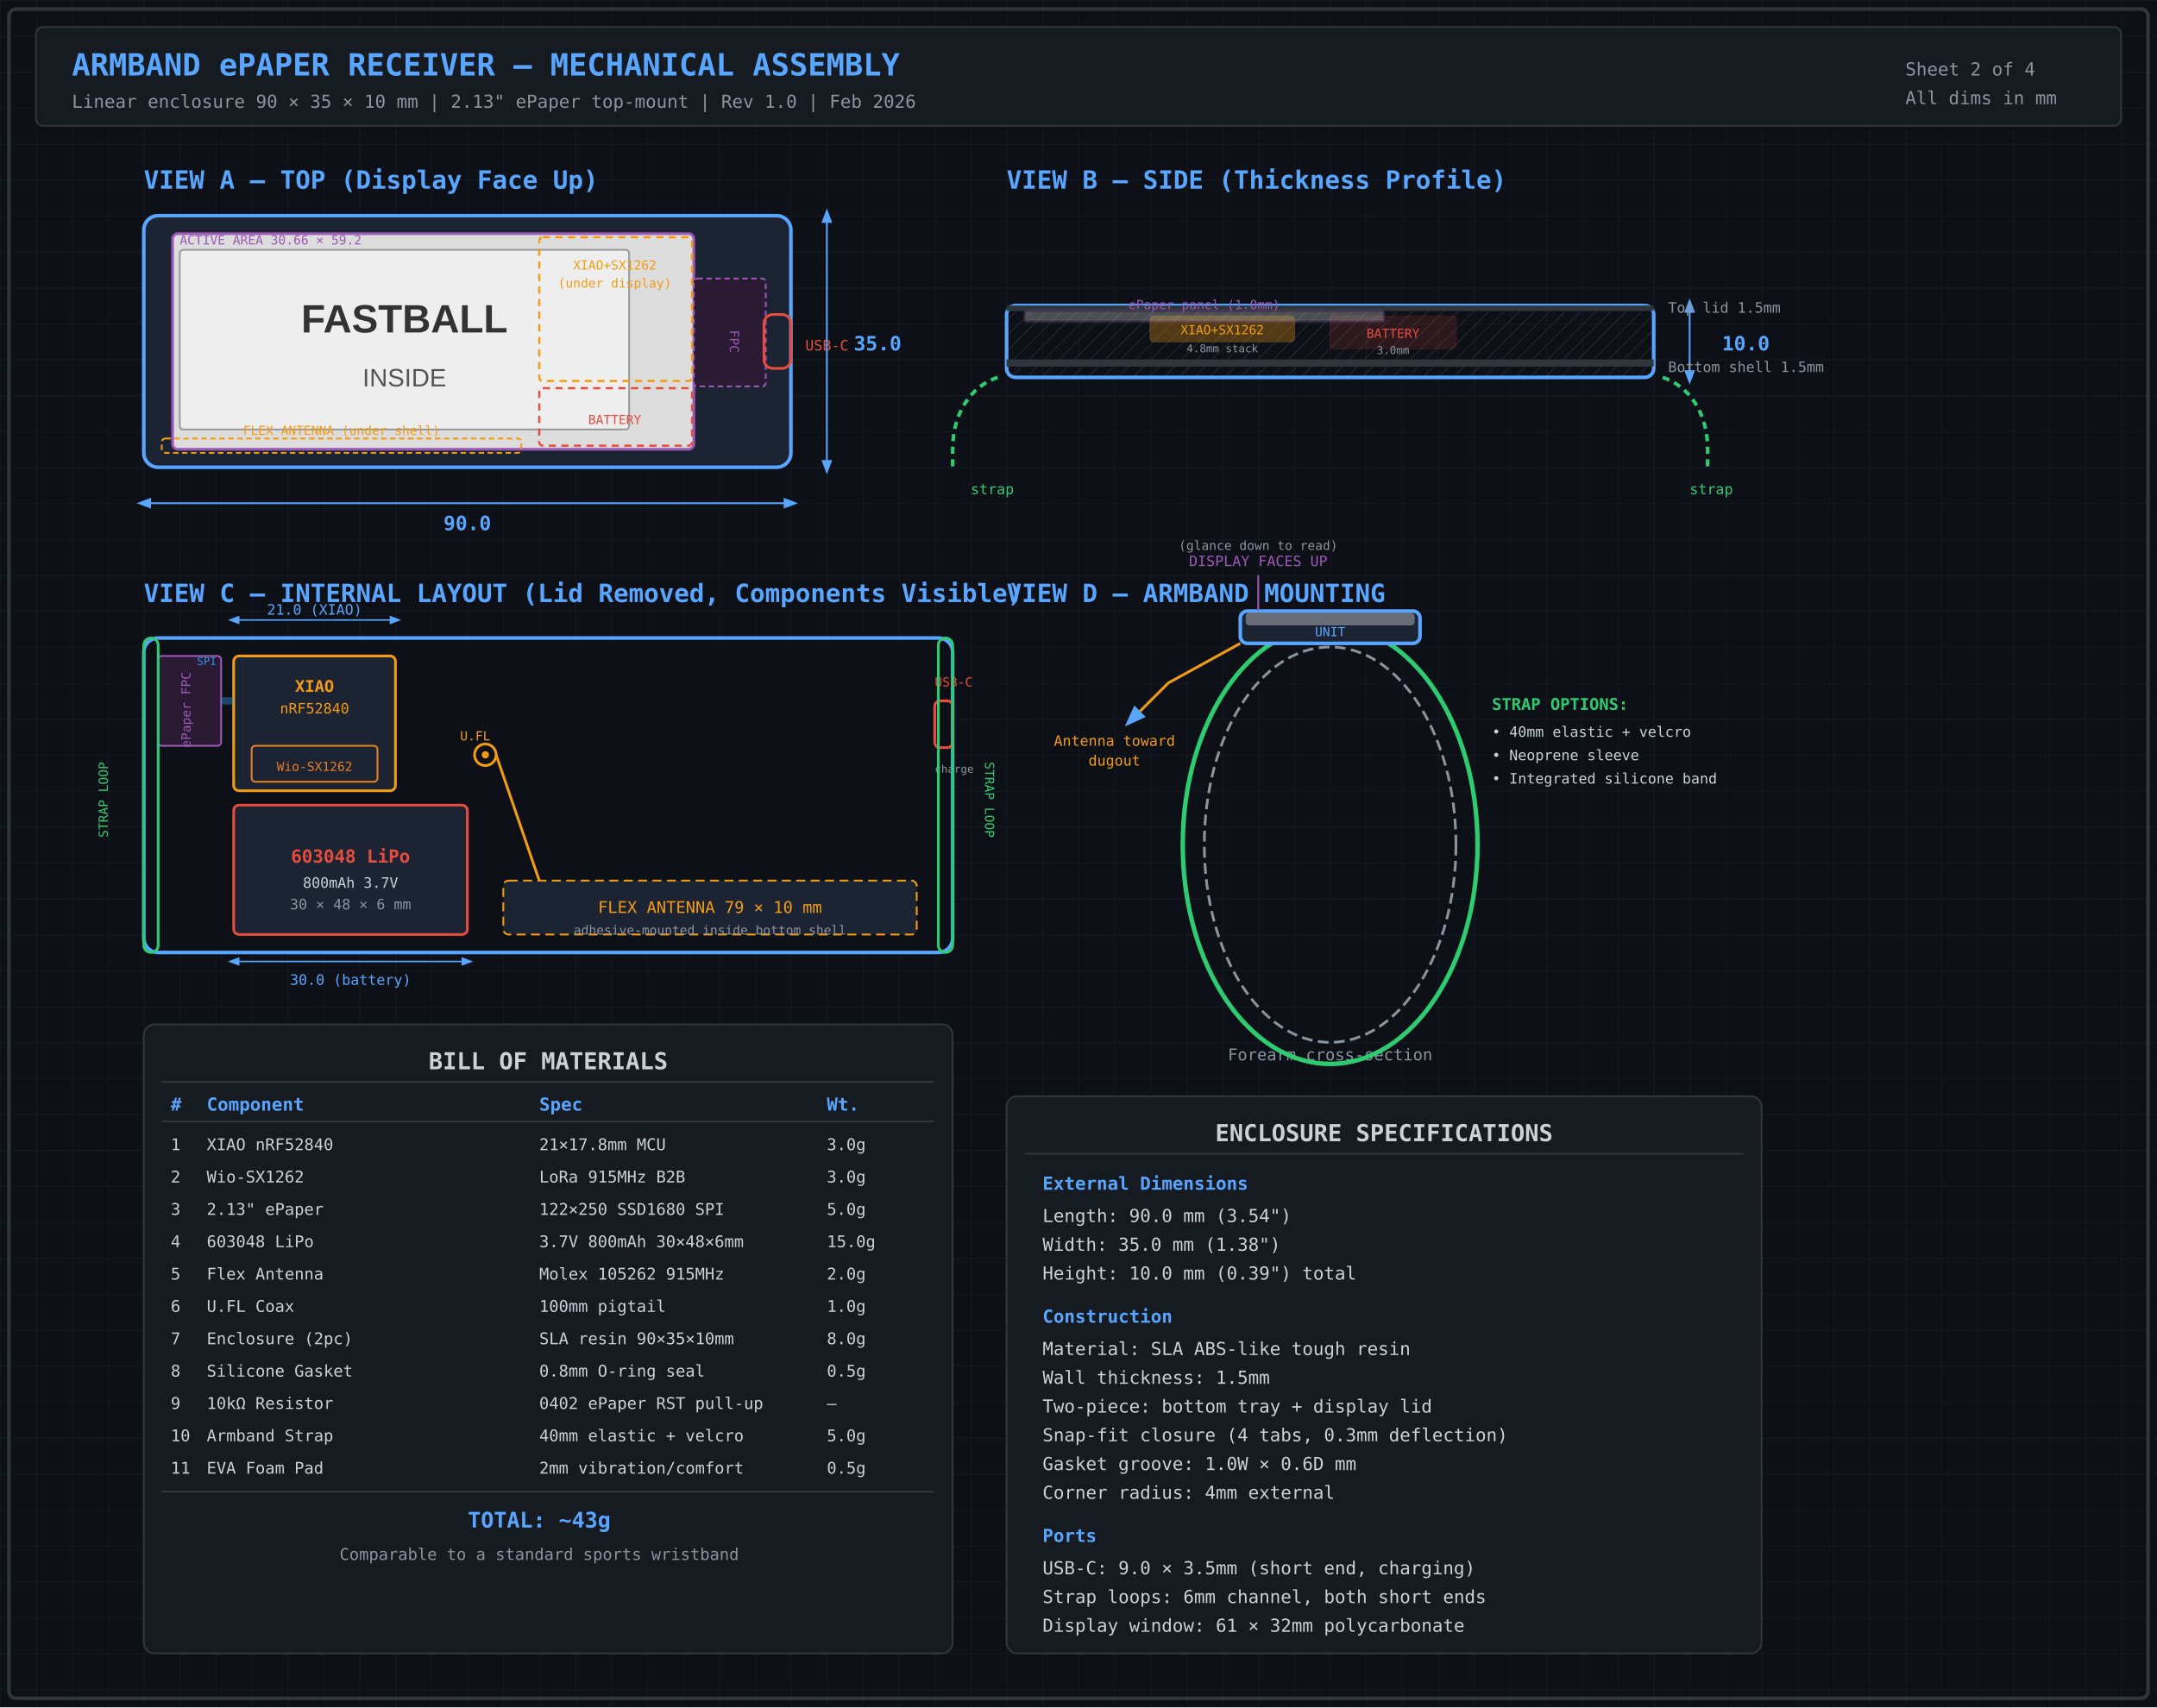
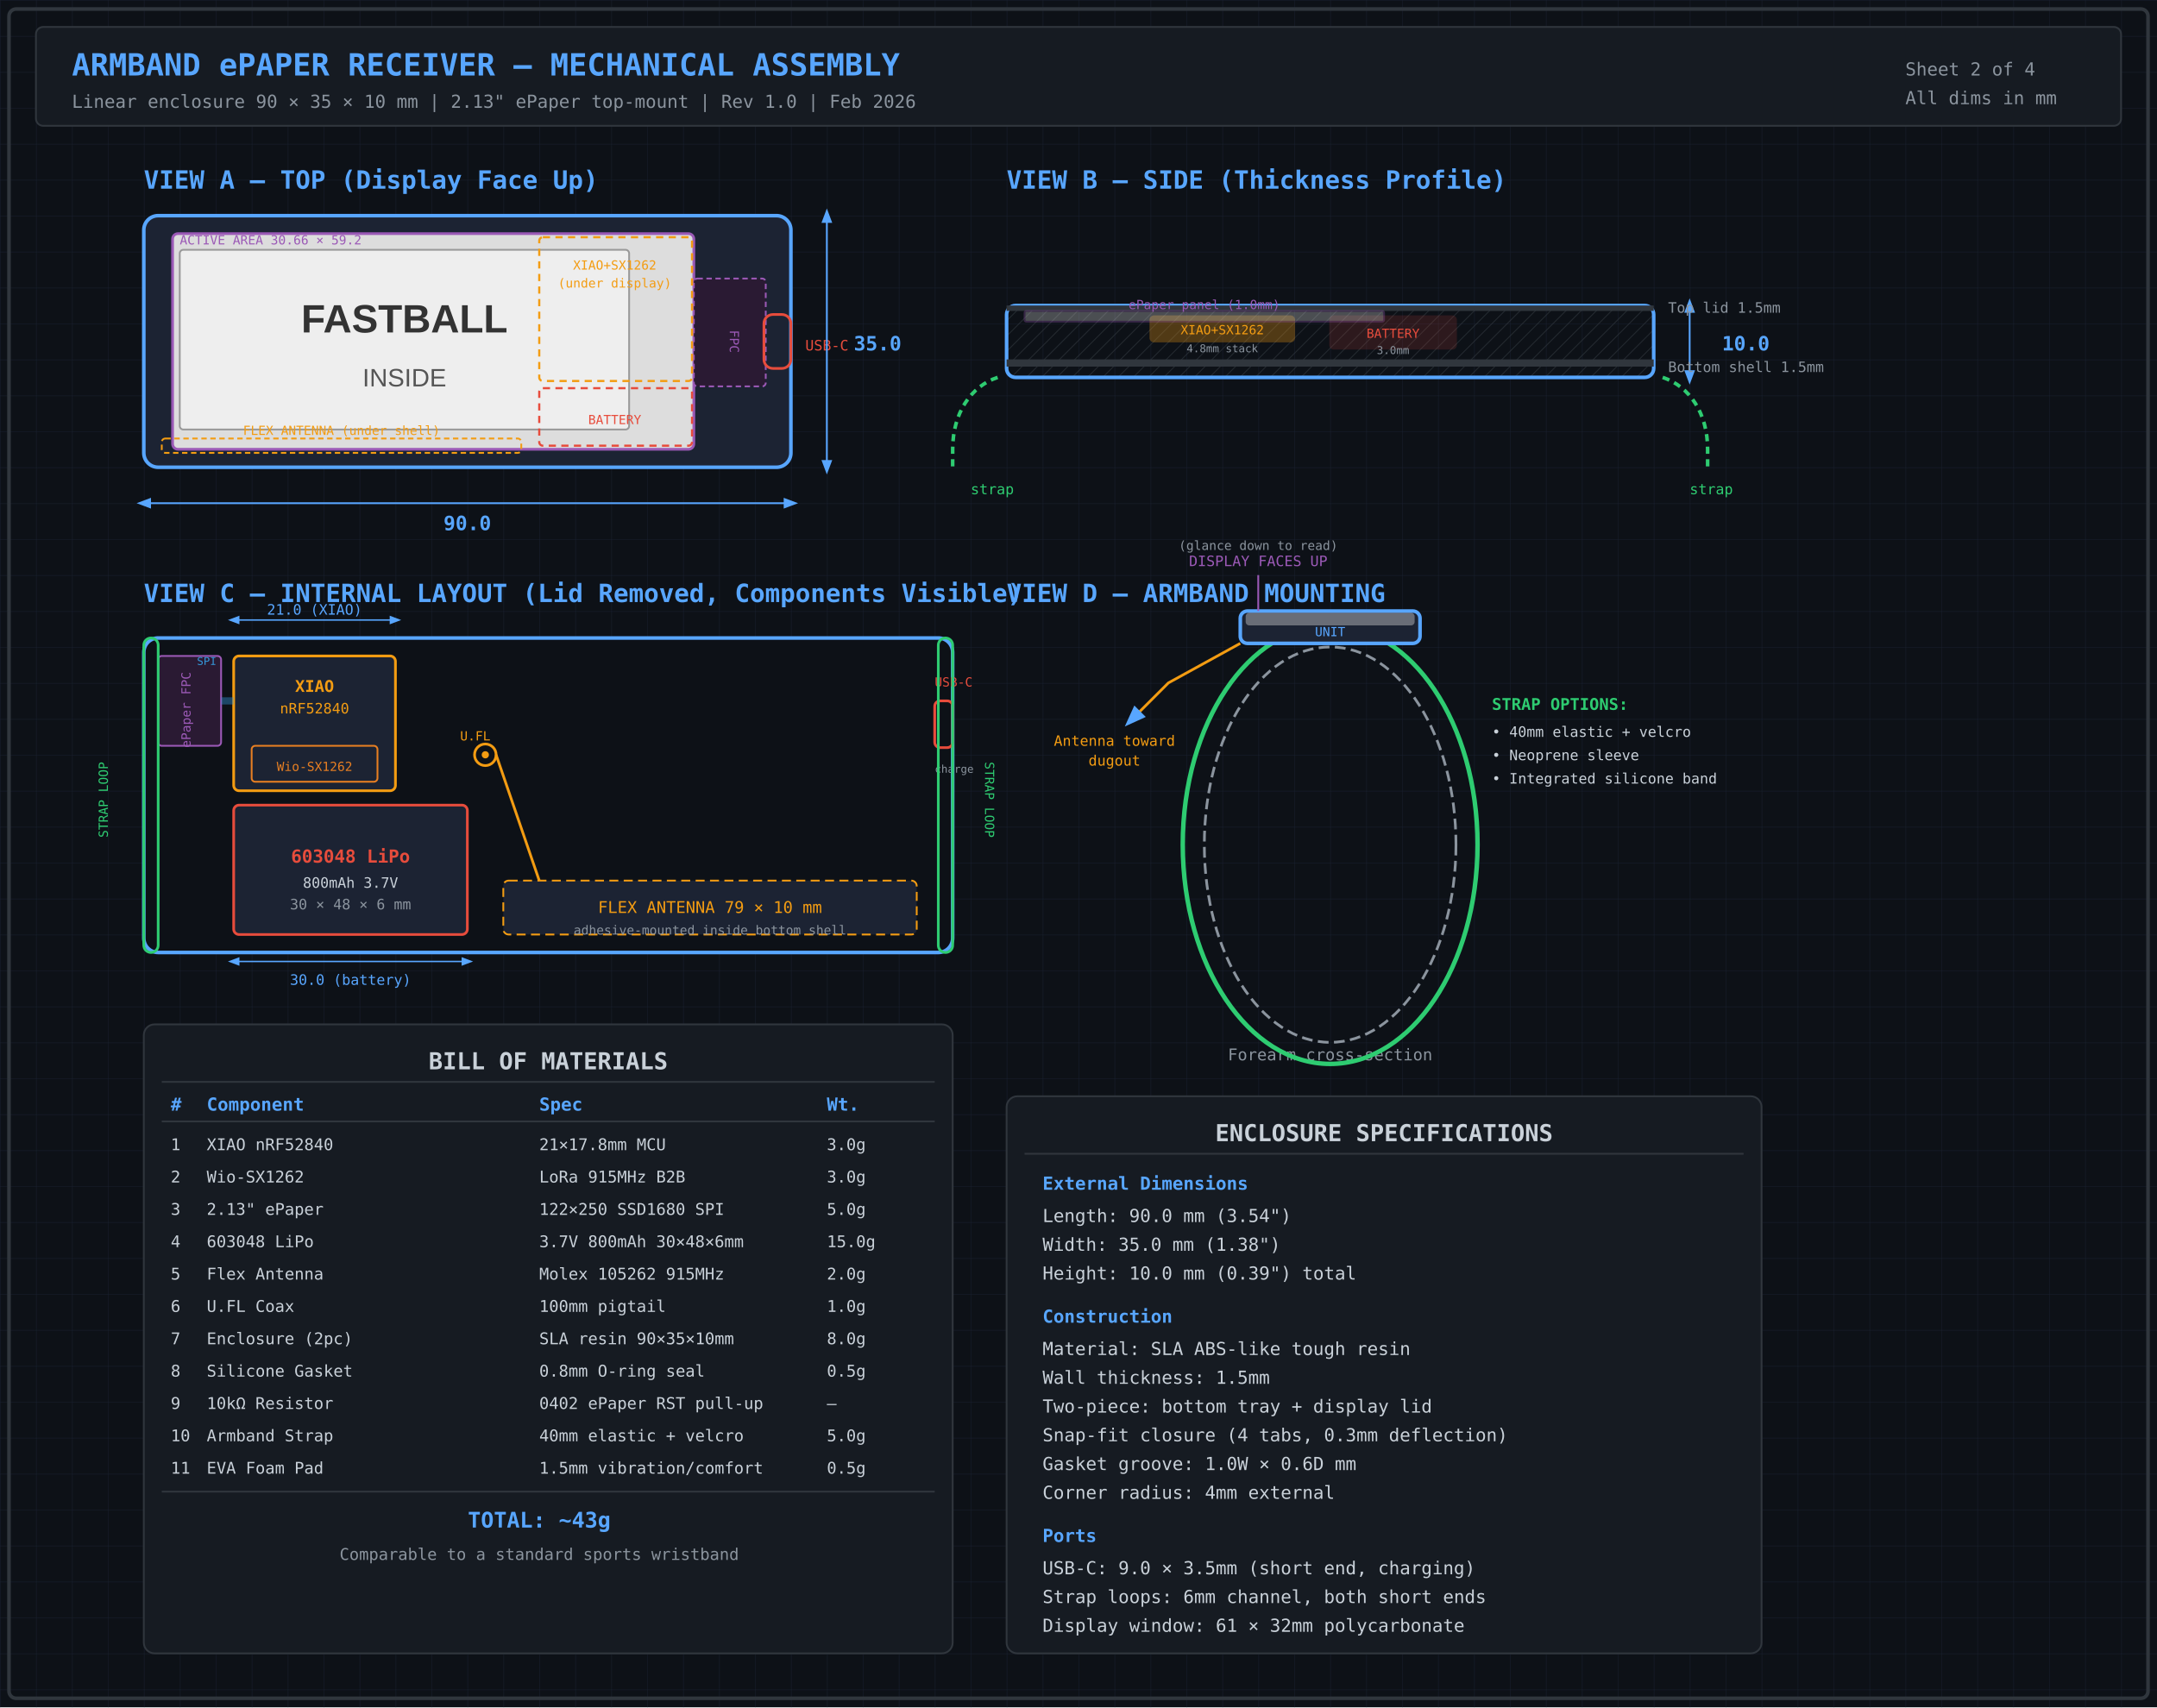
<svg xmlns="http://www.w3.org/2000/svg" viewBox="0 0 1200 950" font-family="Consolas, monospace">
  <defs>
    <marker id="dim" markerWidth="8" markerHeight="8" refX="4" refY="4" orient="auto">
      <path d="M0,1 L8,4 L0,7" fill="#58a6ff" stroke="none" />
    </marker>
    <marker id="dimR" markerWidth="8" markerHeight="8" refX="4" refY="4" orient="auto-start-reverse">
      <path d="M0,1 L8,4 L0,7" fill="#58a6ff" stroke="none" />
    </marker>
    <pattern id="grid" width="20" height="20" patternUnits="userSpaceOnUse">
      <path d="M 20 0 L 0 0 0 20" fill="none" stroke="#1a2332" stroke-width="0.4" />
    </pattern>
    <pattern id="hatch" width="6" height="6" patternUnits="userSpaceOnUse" patternTransform="rotate(45)">
      <line x1="0" y1="0" x2="0" y2="6" stroke="#30363d" stroke-width="0.6" />
    </pattern>
  </defs>
  <rect width="1200" height="950" fill="#0d1117" />
  <rect width="1200" height="950" fill="url(#grid)" />
  <rect x="20" y="15" width="1160" height="55" rx="4" fill="#161b22" stroke="#30363d" />
  <text x="40" y="42" fill="#58a6ff" font-size="17" font-weight="bold">ARMBAND ePAPER RECEIVER — MECHANICAL ASSEMBLY</text>
  <text x="40" y="60" fill="#8b949e" font-size="10">Linear enclosure 90 × 35 × 10 mm | 2.13" ePaper top-mount | Rev 1.0 | Feb 2026</text>
  <text x="1060" y="42" fill="#8b949e" font-size="10">Sheet 2 of 4</text>
  <text x="1060" y="58" fill="#8b949e" font-size="10">All dims in mm</text>
  <text x="80" y="105" fill="#58a6ff" font-size="14" font-weight="bold">VIEW A — TOP (Display Face Up)</text>
  <rect x="80" y="120" width="360" height="140" rx="8" fill="#1c2333" stroke="#58a6ff" stroke-width="2" />
  <rect x="96" y="130" width="290" height="120" rx="3" fill="#ddd" stroke="#9b59b6" stroke-width="1.5" />
  <rect x="100" y="139" width="250" height="100" rx="2" fill="#eee" stroke="#999" stroke-width="1" />
  <text x="225" y="185" fill="#333" font-size="22" font-weight="bold" text-anchor="middle" font-family="Arial">FASTBALL</text>
  <text x="225" y="215" fill="#555" font-size="14" text-anchor="middle" font-family="Arial">INSIDE</text>
  <text x="100" y="136" fill="#9b59b6" font-size="7">ACTIVE AREA 30.66 × 59.2</text>
  <rect x="386" y="155" width="40" height="60" rx="2" fill="#2a1a33" stroke="#9b59b6" stroke-dasharray="3,2" />
  <text x="406" y="190" fill="#9b59b6" font-size="7" text-anchor="middle" transform="rotate(90,406,190)">FPC</text>
  <rect x="425" y="175" width="15" height="30" rx="5" fill="none" stroke="#e74c3c" stroke-width="1.5" />
  <text x="448" y="195" fill="#e74c3c" font-size="8">USB-C</text>
  <rect x="300" y="132" width="85" height="80" rx="2" fill="none" stroke="#f39c12" stroke-dasharray="4,3" stroke-width="1.2" />
  <text x="342" y="150" fill="#f39c12" font-size="7" text-anchor="middle">XIAO+SX1262</text>
  <text x="342" y="160" fill="#f39c12" font-size="7" text-anchor="middle">(under display)</text>
  <rect x="300" y="216" width="85" height="32" rx="2" fill="none" stroke="#e74c3c" stroke-dasharray="4,3" stroke-width="1.2" />
  <text x="342" y="236" fill="#e74c3c" font-size="7" text-anchor="middle">BATTERY</text>
  <rect x="90" y="244" width="200" height="8" rx="2" fill="none" stroke="#f39c12" stroke-dasharray="3,2" stroke-width="1" />
  <text x="190" y="242" fill="#f39c12" font-size="7" text-anchor="middle">FLEX ANTENNA (under shell)</text>
  <line x1="80" y1="280" x2="440" y2="280" stroke="#58a6ff" stroke-width="1" marker-start="url(#dimR)" marker-end="url(#dim)" />
  <text x="260" y="295" fill="#58a6ff" font-size="11" text-anchor="middle" font-weight="bold">90.0</text>
  <line x1="460" y1="120" x2="460" y2="260" stroke="#58a6ff" stroke-width="1" marker-start="url(#dimR)" marker-end="url(#dim)" />
  <text x="475" y="195" fill="#58a6ff" font-size="11" font-weight="bold">35.0</text>
  <text x="560" y="105" fill="#58a6ff" font-size="14" font-weight="bold">VIEW B — SIDE (Thickness Profile)</text>
  <rect x="560" y="170" width="360" height="40" rx="5" fill="url(#hatch)" stroke="#58a6ff" stroke-width="2" />
  <rect x="560" y="200" width="360" height="4" fill="#30363d" />
  <rect x="560" y="170" width="360" height="3" fill="#30363d" />
  <rect x="640" y="176" width="80" height="14" rx="2" fill="#f39c12" opacity="0.3" stroke="#f39c12" />
  <text x="680" y="186" fill="#f39c12" font-size="7" text-anchor="middle">XIAO+SX1262</text>
  <text x="680" y="196" fill="#8b949e" font-size="6" text-anchor="middle">4.8mm stack</text>
  <rect x="740" y="176" width="70" height="18" rx="2" fill="#e74c3c" opacity="0.15" stroke="#e74c3c" />
  <text x="775" y="188" fill="#e74c3c" font-size="7" text-anchor="middle">BATTERY</text>
  <text x="775" y="197" fill="#8b949e" font-size="6" text-anchor="middle">3.0mm</text>
  <rect x="570" y="173" width="200" height="6" rx="1" fill="#ddd" opacity="0.3" stroke="#9b59b6" />
  <text x="670" y="172" fill="#9b59b6" font-size="7" text-anchor="middle">ePaper panel (1.0mm)</text>
  <path d="M555,210 C540,215 530,230 530,250 L530,260" stroke="#2ecc71" stroke-width="2" fill="none" stroke-dasharray="4,3" />
  <path d="M925,210 C940,215 950,230 950,250 L950,260" stroke="#2ecc71" stroke-width="2" fill="none" stroke-dasharray="4,3" />
  <text x="540" y="275" fill="#2ecc71" font-size="8">strap</text>
  <text x="940" y="275" fill="#2ecc71" font-size="8">strap</text>
  <line x1="940" y1="170" x2="940" y2="210" stroke="#58a6ff" stroke-width="1" marker-start="url(#dimR)" marker-end="url(#dim)" />
  <text x="958" y="195" fill="#58a6ff" font-size="11" font-weight="bold">10.0</text>
  <g font-size="8" fill="#8b949e">
    <text x="928" y="174">Top lid 1.5mm</text>
    <text x="928" y="207">Bottom shell 1.5mm</text>
  </g>
  <text x="80" y="335" fill="#58a6ff" font-size="14" font-weight="bold">VIEW C — INTERNAL LAYOUT (Lid Removed, Components Visible)</text>
  <rect x="80" y="355" width="450" height="175" rx="8" fill="#0d1117" stroke="#58a6ff" stroke-width="2" />
  <rect x="88" y="365" width="35" height="50" rx="2" fill="#2a1a33" stroke="#9b59b6" stroke-width="1" />
  <text x="106" y="395" fill="#9b59b6" font-size="7" text-anchor="middle" transform="rotate(-90,106,395)">ePaper FPC</text>
  <rect x="130" y="365" width="90" height="75" rx="3" fill="#1c2333" stroke="#f39c12" stroke-width="1.5" />
  <text x="175" y="385" fill="#f39c12" font-size="9" text-anchor="middle" font-weight="bold">XIAO</text>
  <text x="175" y="397" fill="#f39c12" font-size="8" text-anchor="middle">nRF52840</text>
  <rect x="140" y="415" width="70" height="20" rx="2" fill="#1c2333" stroke="#e67e22" stroke-width="1" />
  <text x="175" y="429" fill="#e67e22" font-size="7" text-anchor="middle">Wio-SX1262</text>
  <rect x="130" y="448" width="130" height="72" rx="3" fill="#1c2333" stroke="#e74c3c" stroke-width="1.5" />
  <text x="195" y="480" fill="#e74c3c" font-size="10" text-anchor="middle" font-weight="bold">603048 LiPo</text>
  <text x="195" y="494" fill="#c9d1d9" font-size="8" text-anchor="middle">800mAh 3.7V</text>
  <text x="195" y="506" fill="#8b949e" font-size="8" text-anchor="middle">30 × 48 × 6 mm</text>
  <rect x="280" y="490" width="230" height="30" rx="3" fill="#1c2333" stroke="#f39c12" stroke-width="1" stroke-dasharray="5,3" />
  <text x="395" y="508" fill="#f39c12" font-size="9" text-anchor="middle">FLEX ANTENNA 79 × 10 mm</text>
  <text x="395" y="520" fill="#8b949e" font-size="7" text-anchor="middle">adhesive-mounted inside bottom shell</text>
  <circle cx="270" cy="420" r="6" fill="none" stroke="#f39c12" stroke-width="1.5" />
  <circle cx="270" cy="420" r="2" fill="#f39c12" />
  <line x1="276" y1="420" x2="300" y2="490" stroke="#f39c12" stroke-width="1.5" />
  <text x="256" y="412" fill="#f39c12" font-size="7">U.FL</text>
  <rect x="520" y="390" width="10" height="26" rx="3" fill="none" stroke="#e74c3c" stroke-width="1.5" />
  <text x="520" y="382" fill="#e74c3c" font-size="7">USB-C</text>
  <text x="520" y="430" fill="#8b949e" font-size="6">charge</text>
  <path d="M130,390 L123,390" stroke="#3498db" stroke-width="4" opacity="0.4" />
  <text x="115" y="370" fill="#3498db" font-size="6" text-anchor="middle">SPI</text>
  <rect x="80" y="355" width="8" height="175" rx="4" fill="none" stroke="#2ecc71" stroke-width="1.5" />
  <rect x="522" y="355" width="8" height="175" rx="4" fill="none" stroke="#2ecc71" stroke-width="1.5" />
  <text x="60" y="445" fill="#2ecc71" font-size="7" text-anchor="middle" transform="rotate(-90,60,445)">STRAP LOOP</text>
  <text x="548" y="445" fill="#2ecc71" font-size="7" text-anchor="middle" transform="rotate(90,548,445)">STRAP LOOP</text>
  <line x1="130" y1="345" x2="220" y2="345" stroke="#58a6ff" stroke-width="0.8" marker-start="url(#dimR)" marker-end="url(#dim)" />
  <text x="175" y="342" fill="#58a6ff" font-size="8" text-anchor="middle">21.0 (XIAO)</text>
  <line x1="130" y1="535" x2="260" y2="535" stroke="#58a6ff" stroke-width="0.8" marker-start="url(#dimR)" marker-end="url(#dim)" />
  <text x="195" y="548" fill="#58a6ff" font-size="8" text-anchor="middle">30.0 (battery)</text>
  <text x="560" y="335" fill="#58a6ff" font-size="14" font-weight="bold">VIEW D — ARMBAND MOUNTING</text>
  <ellipse cx="740" cy="470" rx="70" ry="110" fill="none" stroke="#8b949e" stroke-width="1.5" stroke-dasharray="6,3" />
  <text x="740" y="590" fill="#8b949e" font-size="9" text-anchor="middle">Forearm cross-section</text>
  <ellipse cx="740" cy="470" rx="82" ry="122" fill="none" stroke="#2ecc71" stroke-width="2.5" />
  <rect x="690" y="340" width="100" height="18" rx="4" fill="#1c2333" stroke="#58a6ff" stroke-width="2" />
  <rect x="693" y="341" width="94" height="7" rx="2" fill="#ddd" opacity="0.4" />
  <text x="740" y="354" fill="#58a6ff" font-size="7" text-anchor="middle">UNIT</text>
  <path d="M700,340 L700,320" stroke="#9b59b6" stroke-width="1" />
  <text x="700" y="315" fill="#9b59b6" font-size="8" text-anchor="middle">DISPLAY FACES UP</text>
  <text x="700" y="306" fill="#8b949e" font-size="7" text-anchor="middle">(glance down to read)</text>
  <text x="830" y="395" fill="#2ecc71" font-size="9" font-weight="bold">STRAP OPTIONS:</text>
  <text x="830" y="410" fill="#c9d1d9" font-size="8">• 40mm elastic + velcro</text>
  <text x="830" y="423" fill="#c9d1d9" font-size="8">• Neoprene sleeve</text>
  <text x="830" y="436" fill="#c9d1d9" font-size="8">• Integrated silicone band</text>
  <path d="M690,358 L650,380 L630,400" stroke="#f39c12" stroke-width="1.5" fill="none" marker-end="url(#dim)" />
  <text x="620" y="415" fill="#f39c12" font-size="8" text-anchor="middle">Antenna toward</text>
  <text x="620" y="426" fill="#f39c12" font-size="8" text-anchor="middle">dugout</text>
  <rect x="80" y="570" width="450" height="350" rx="6" fill="#161b22" stroke="#30363d" />
  <text x="305" y="595" fill="#c9d1d9" font-size="13" font-weight="bold" text-anchor="middle">BILL OF MATERIALS</text>
  <line x1="90" y1="602" x2="520" y2="602" stroke="#30363d" />
  <g fill="#58a6ff" font-size="10" font-weight="bold">
    <text x="95" y="618">#</text>
    <text x="115" y="618">Component</text>
    <text x="300" y="618">Spec</text>
    <text x="460" y="618">Wt.</text>
  </g>
  <line x1="90" y1="624" x2="520" y2="624" stroke="#30363d" />
  <g fill="#c9d1d9" font-size="9">
    <text x="95" y="640">1</text>
    <text x="115" y="640">XIAO nRF52840</text>
    <text x="300" y="640">21×17.8mm MCU</text>
    <text x="460" y="640">3.0g</text>
    <text x="95" y="658">2</text>
    <text x="115" y="658">Wio-SX1262</text>
    <text x="300" y="658">LoRa 915MHz B2B</text>
    <text x="460" y="658">3.0g</text>
    <text x="95" y="676">3</text>
    <text x="115" y="676">2.13" ePaper</text>
    <text x="300" y="676">122×250 SSD1680 SPI</text>
    <text x="460" y="676">5.0g</text>
    <text x="95" y="694">4</text>
    <text x="115" y="694">603048 LiPo</text>
    <text x="300" y="694">3.7V 800mAh 30×48×6mm</text>
    <text x="460" y="694">15.0g</text>
    <text x="95" y="712">5</text>
    <text x="115" y="712">Flex Antenna</text>
    <text x="300" y="712">Molex 105262 915MHz</text>
    <text x="460" y="712">2.0g</text>
    <text x="95" y="730">6</text>
    <text x="115" y="730">U.FL Coax</text>
    <text x="300" y="730">100mm pigtail</text>
    <text x="460" y="730">1.0g</text>
    <text x="95" y="748">7</text>
    <text x="115" y="748">Enclosure (2pc)</text>
    <text x="300" y="748">SLA resin 90×35×10mm</text>
    <text x="460" y="748">8.0g</text>
    <text x="95" y="766">8</text>
    <text x="115" y="766">Silicone Gasket</text>
    <text x="300" y="766">0.8mm O-ring seal</text>
    <text x="460" y="766">0.5g</text>
    <text x="95" y="784">9</text>
    <text x="115" y="784">10kΩ Resistor</text>
    <text x="300" y="784">0402 ePaper RST pull-up</text>
    <text x="460" y="784">—</text>
    <text x="95" y="802">10</text>
    <text x="115" y="802">Armband Strap</text>
    <text x="300" y="802">40mm elastic + velcro</text>
    <text x="460" y="802">5.0g</text>
    <text x="95" y="820">11</text>
    <text x="115" y="820">EVA Foam Pad</text>
-     <text x="300" y="820">2mm vibration/comfort</text>
+     <text x="300" y="820">1.5mm vibration/comfort</text>
    <text x="460" y="820">0.5g</text>
  </g>
  <line x1="90" y1="830" x2="520" y2="830" stroke="#30363d" />
  <text x="300" y="850" fill="#58a6ff" font-size="12" font-weight="bold" text-anchor="middle">TOTAL: ~43g</text>
  <text x="300" y="868" fill="#8b949e" font-size="9" text-anchor="middle">Comparable to a standard sports wristband</text>
  <rect x="560" y="610" width="420" height="310" rx="6" fill="#161b22" stroke="#30363d" />
  <text x="770" y="635" fill="#c9d1d9" font-size="13" font-weight="bold" text-anchor="middle">ENCLOSURE SPECIFICATIONS</text>
  <line x1="570" y1="642" x2="970" y2="642" stroke="#30363d" />
  <g fill="#c9d1d9" font-size="10">
    <text x="580" y="662" fill="#58a6ff" font-weight="bold">External Dimensions</text>
    <text x="580" y="680">Length: 90.0 mm (3.54")</text>
    <text x="580" y="696">Width:  35.0 mm (1.38")</text>
    <text x="580" y="712">Height: 10.0 mm (0.39") total</text>
    <text x="580" y="736" fill="#58a6ff" font-weight="bold">Construction</text>
    <text x="580" y="754">Material: SLA ABS-like tough resin</text>
    <text x="580" y="770">Wall thickness: 1.5mm</text>
    <text x="580" y="786">Two-piece: bottom tray + display lid</text>
    <text x="580" y="802">Snap-fit closure (4 tabs, 0.3mm deflection)</text>
    <text x="580" y="818">Gasket groove: 1.0W × 0.6D mm</text>
    <text x="580" y="834">Corner radius: 4mm external</text>
    <text x="580" y="858" fill="#58a6ff" font-weight="bold">Ports</text>
    <text x="580" y="876">USB-C: 9.0 × 3.5mm (short end, charging)</text>
    <text x="580" y="892">Strap loops: 6mm channel, both short ends</text>
    <text x="580" y="908">Display window: 61 × 32mm polycarbonate</text>
  </g>
  <rect x="5" y="5" width="1190" height="940" rx="4" fill="none" stroke="#30363d" stroke-width="2" />
</svg>
